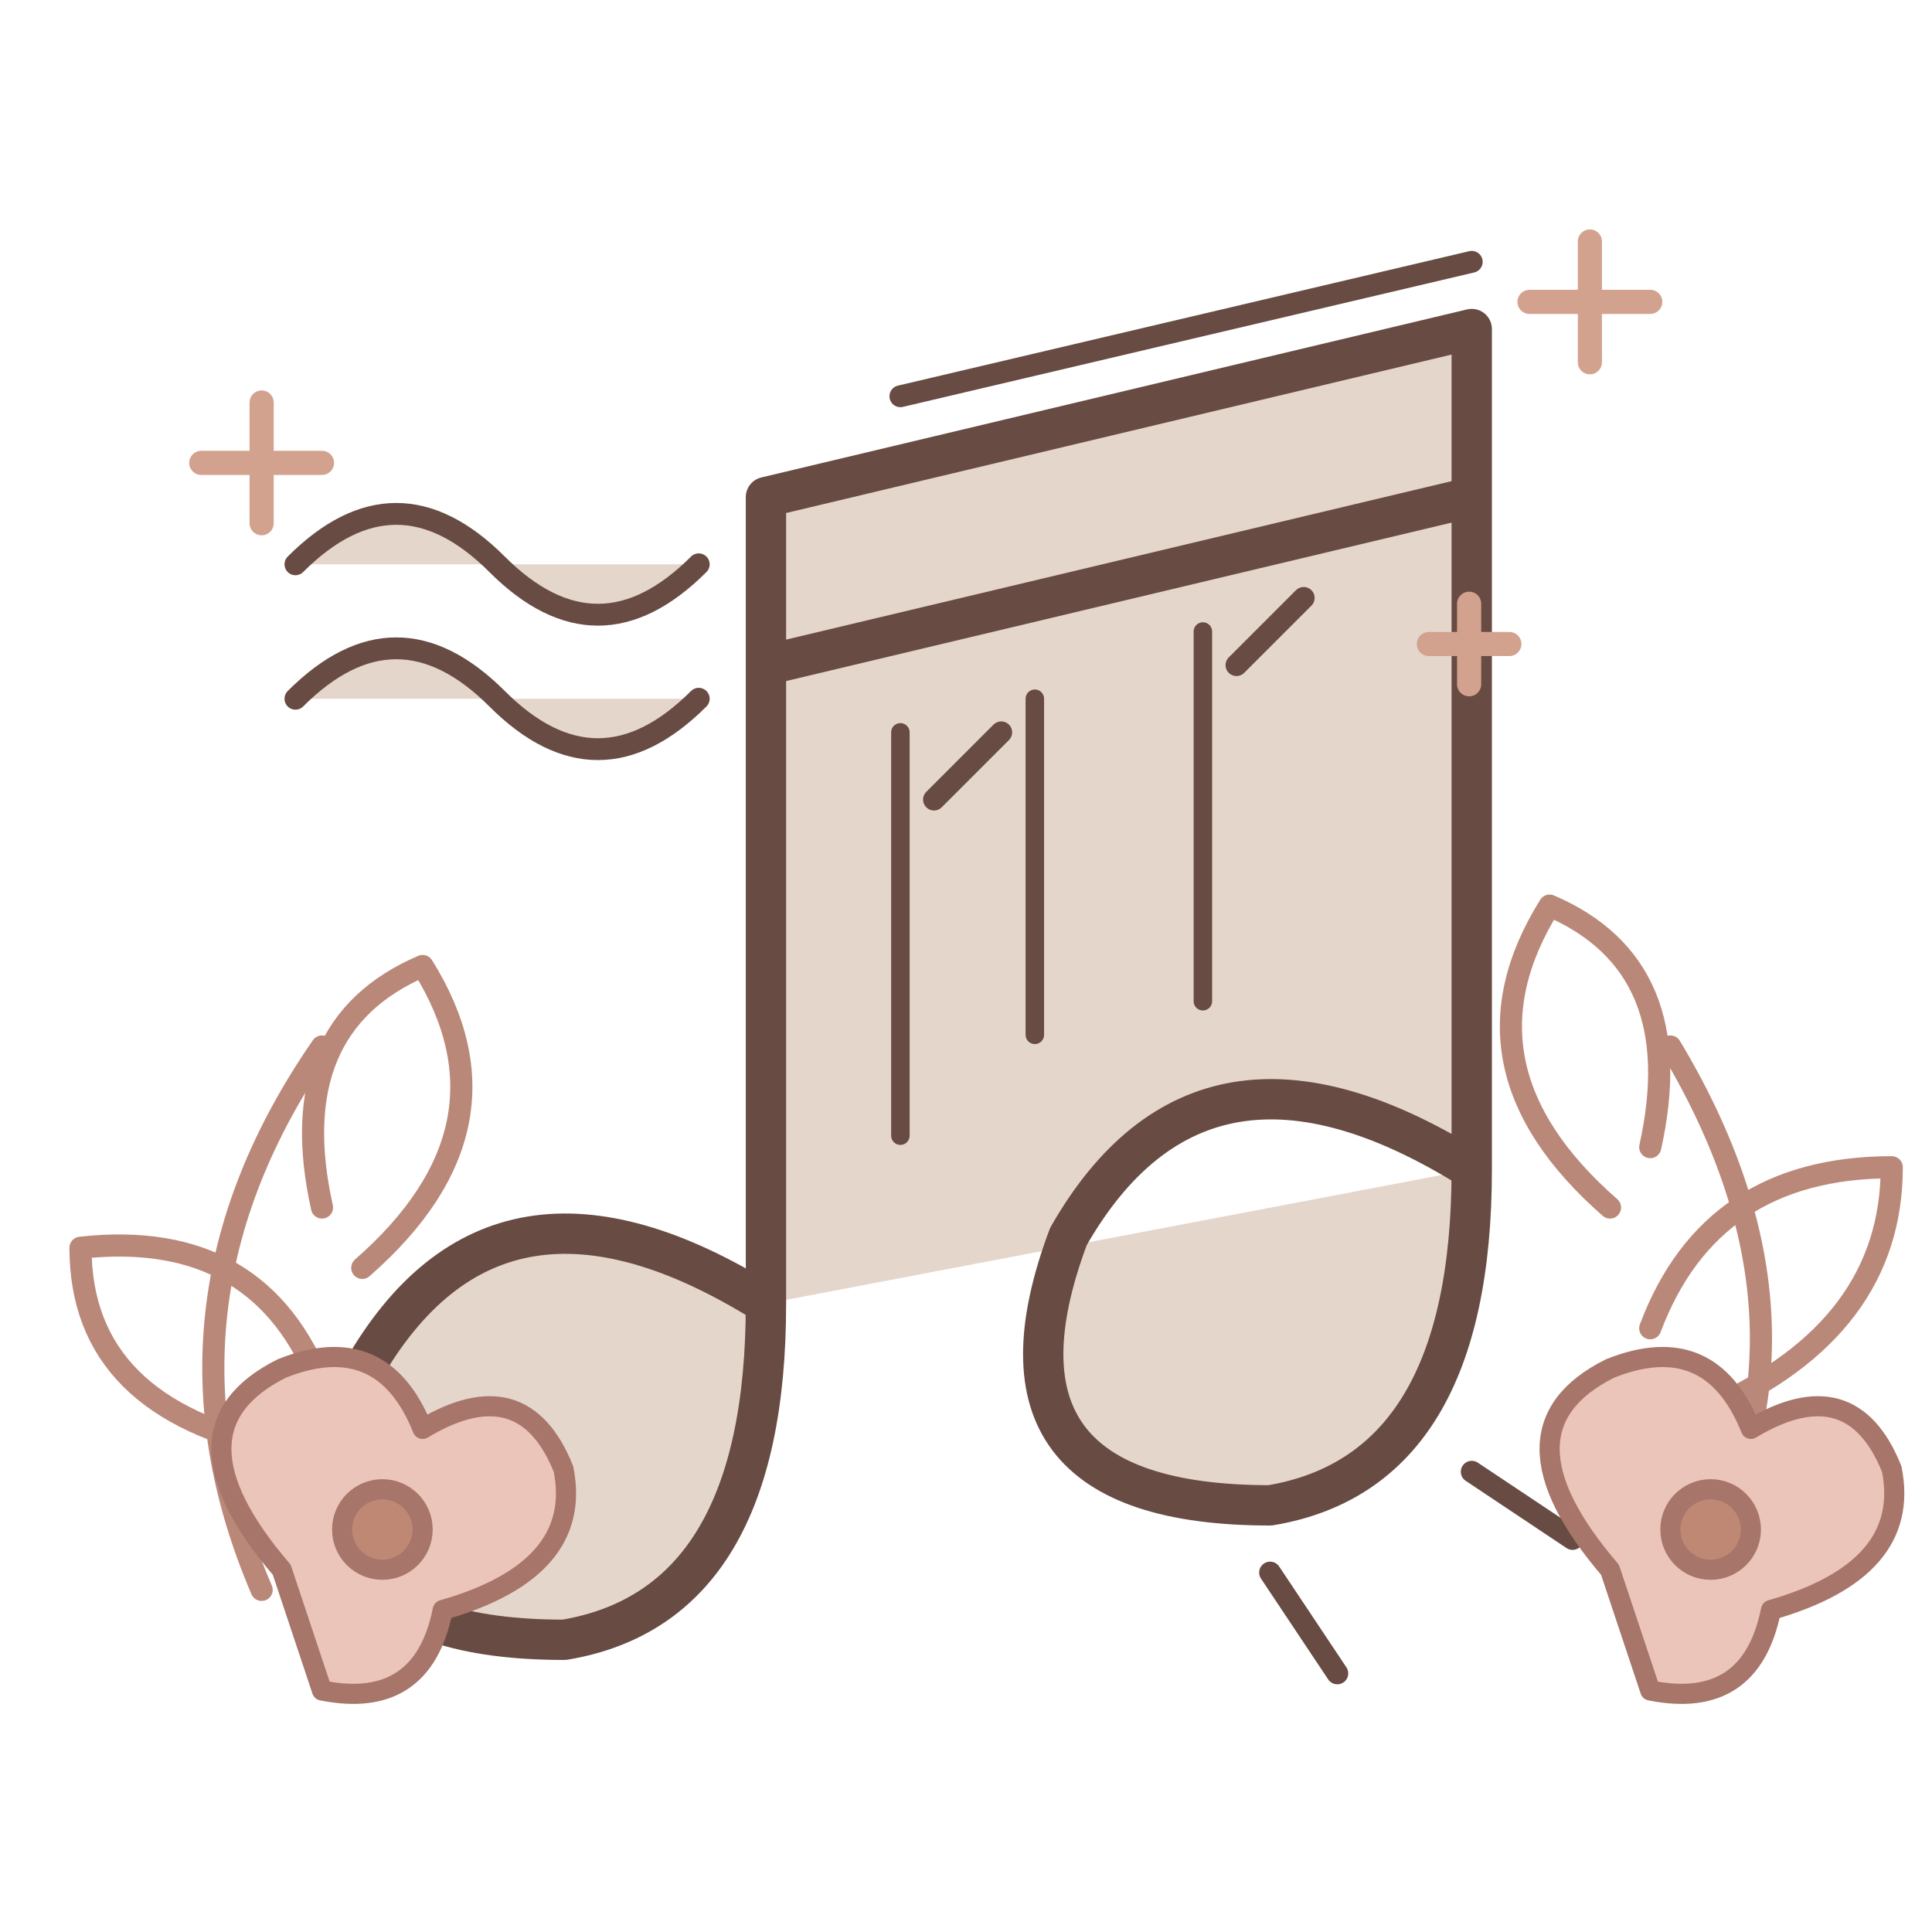
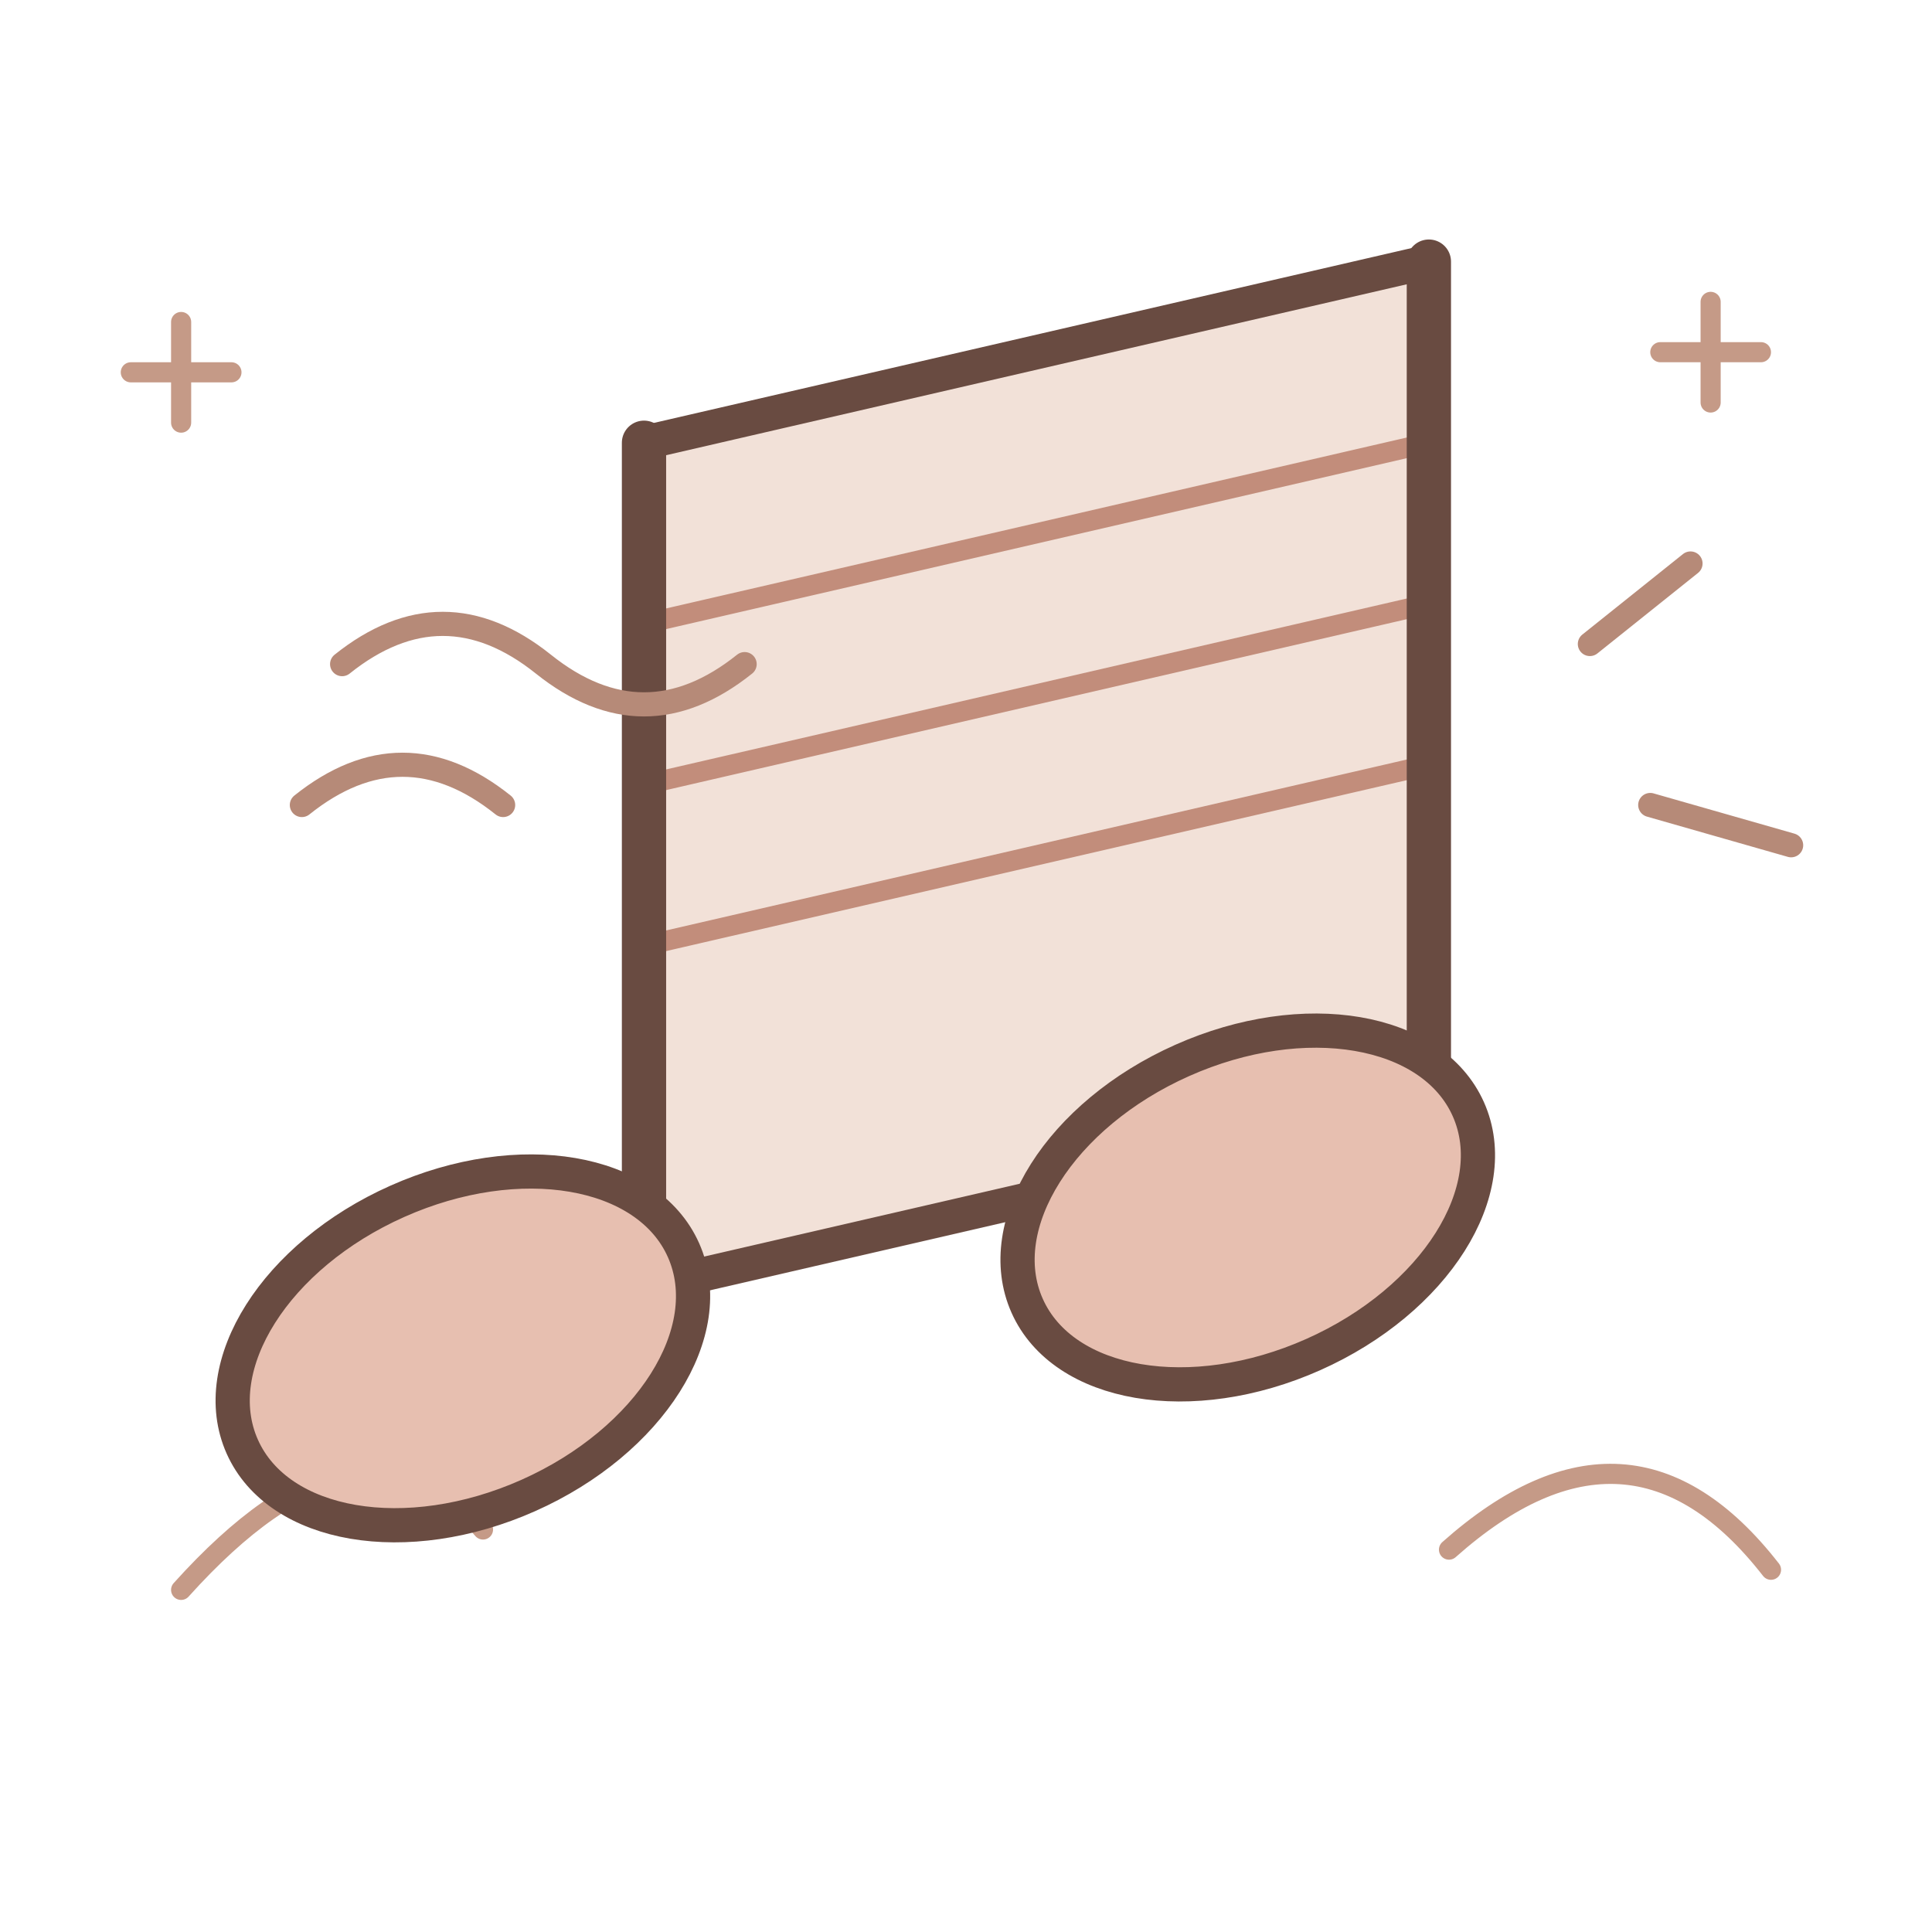
<svg xmlns="http://www.w3.org/2000/svg" viewBox="0 0 96 96" fill="none" stroke-linecap="round" stroke-linejoin="round">
-   <g transform="translate(8 8) scale(1.67)">
-     <g fill="#E5D6CC" stroke="#684B42" stroke-width="1.2">
-       <path d="M18 34V10l21-5v25M18 15l21-5M18 34q-8-5-12 2-3 8 6 8 6-1 6-10M39 30q-8-5-12 2-3 8 6 8 6-1 6-10" />
-       <path d="M22 17v12m4-13v10M31 14v11" stroke-width=".55" />
-       <path d="M22 7l17-4M23 19l2-2m7-2 2-2M4 12q3-3 6 0t6 0M4 16q3-3 6 0t6 0M33 42l2 3m4-6 3 2" stroke-width=".65" />
-     </g>
+   <g fill="none" stroke="#C59A87" stroke-width="1" stroke-linecap="round">
+     <path d="M9 79q9-10 15-3M72 77q9-8 16 1M9 16v5m-2.5-2.5h5M85 15v5m-2.5-2.5h5" />
  </g>
-   <g fill="none" stroke="#BA8879" stroke-width="1.1" stroke-linecap="round">
-     <path d="M13 79q-6-14 3-27m-2 20q-10-2-10-10 9-1 12 7m0-9q-2-9 5-12 5 8-3 15M83 80q9-13 0-28m2 18q9-4 9-12-9 0-12 8m0-9q2-9-5-12-5 8 3 15" />
-   </g>
-   <g fill="#EBC5B9" stroke="#A77569" stroke-width="1">
-     <path d="M14 78q-6-7 0-10 5-2 7 3 5-3 7 2 1 5-6 7-1 5-6 4z" />
-     <circle cx="19" cy="76" r="2" fill="#BE8875" />
-     <path d="M80 78q-6-7 0-10 5-2 7 3 5-3 7 2 1 5-6 7-1 5-6 4z" />
-     <circle cx="85" cy="76" r="2" fill="#BE8875" />
-   </g>
-   <g stroke="#D3A28E" stroke-width="1.2" stroke-linecap="round">
-     <path d="M13 20v6m-3-3h6M79 12v6m-3-3h6M73 30v4m-2-2h4" />
-   </g>
+   <path d="M32 22l39-9v42l-39 9z" fill="#F2E1D8" stroke="#694B41" stroke-width="1.7" />
+   <path d="M32 31l39-9M32 39l39-9M32 47l39-9" stroke="#C28D7B" stroke-width="1" />
+   <path d="M32 22v43M71 13v44" stroke="#694B41" stroke-width="2.2" />
+   <ellipse cx="23" cy="67" rx="12" ry="8" transform="rotate(-24 23 67)" fill="#E7BFB0" stroke="#694B41" stroke-width="1.7" />
+   <ellipse cx="62" cy="60" rx="12" ry="8" transform="rotate(-24 62 60)" fill="#E7BFB0" stroke="#694B41" stroke-width="1.7" />
+   <path d="M17 33q5-4 10 0t10 0M15 40q5-4 10 0" stroke="#B68A78" stroke-width="1.2" />
+   <path d="M79 32l5-4m-2 12 7 2" stroke="#B68A78" stroke-width="1.2" />
</svg>
